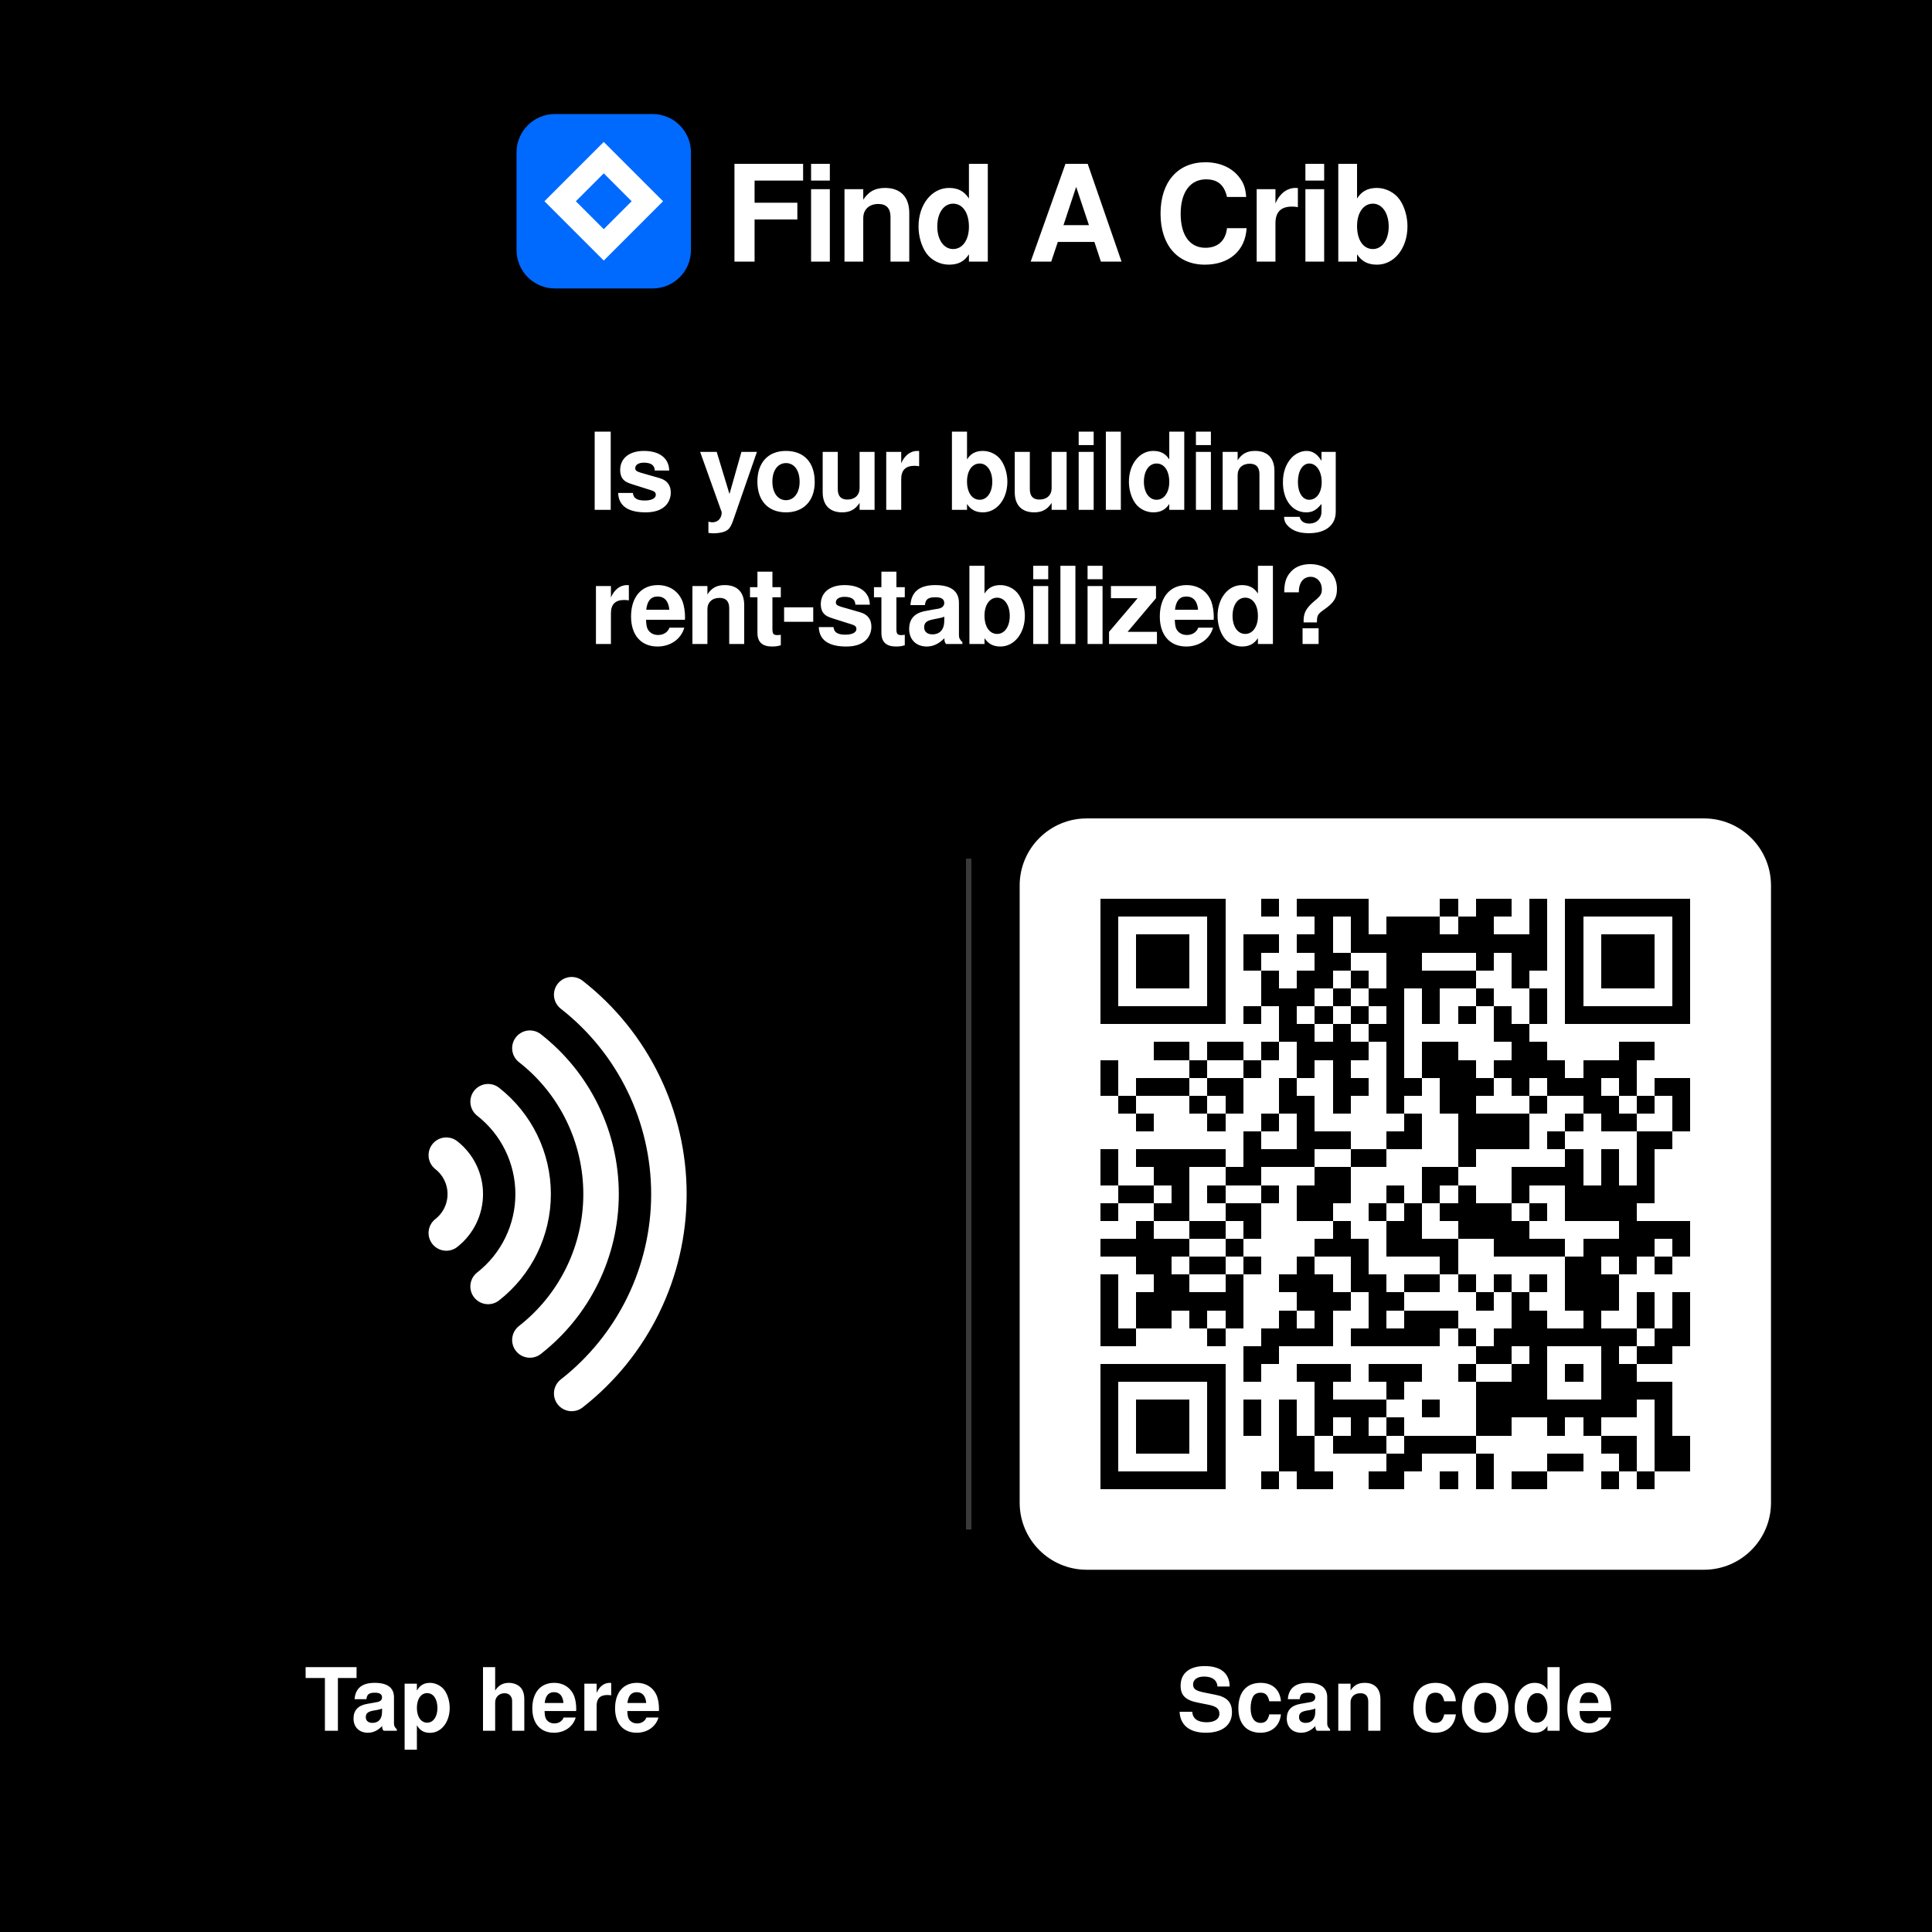
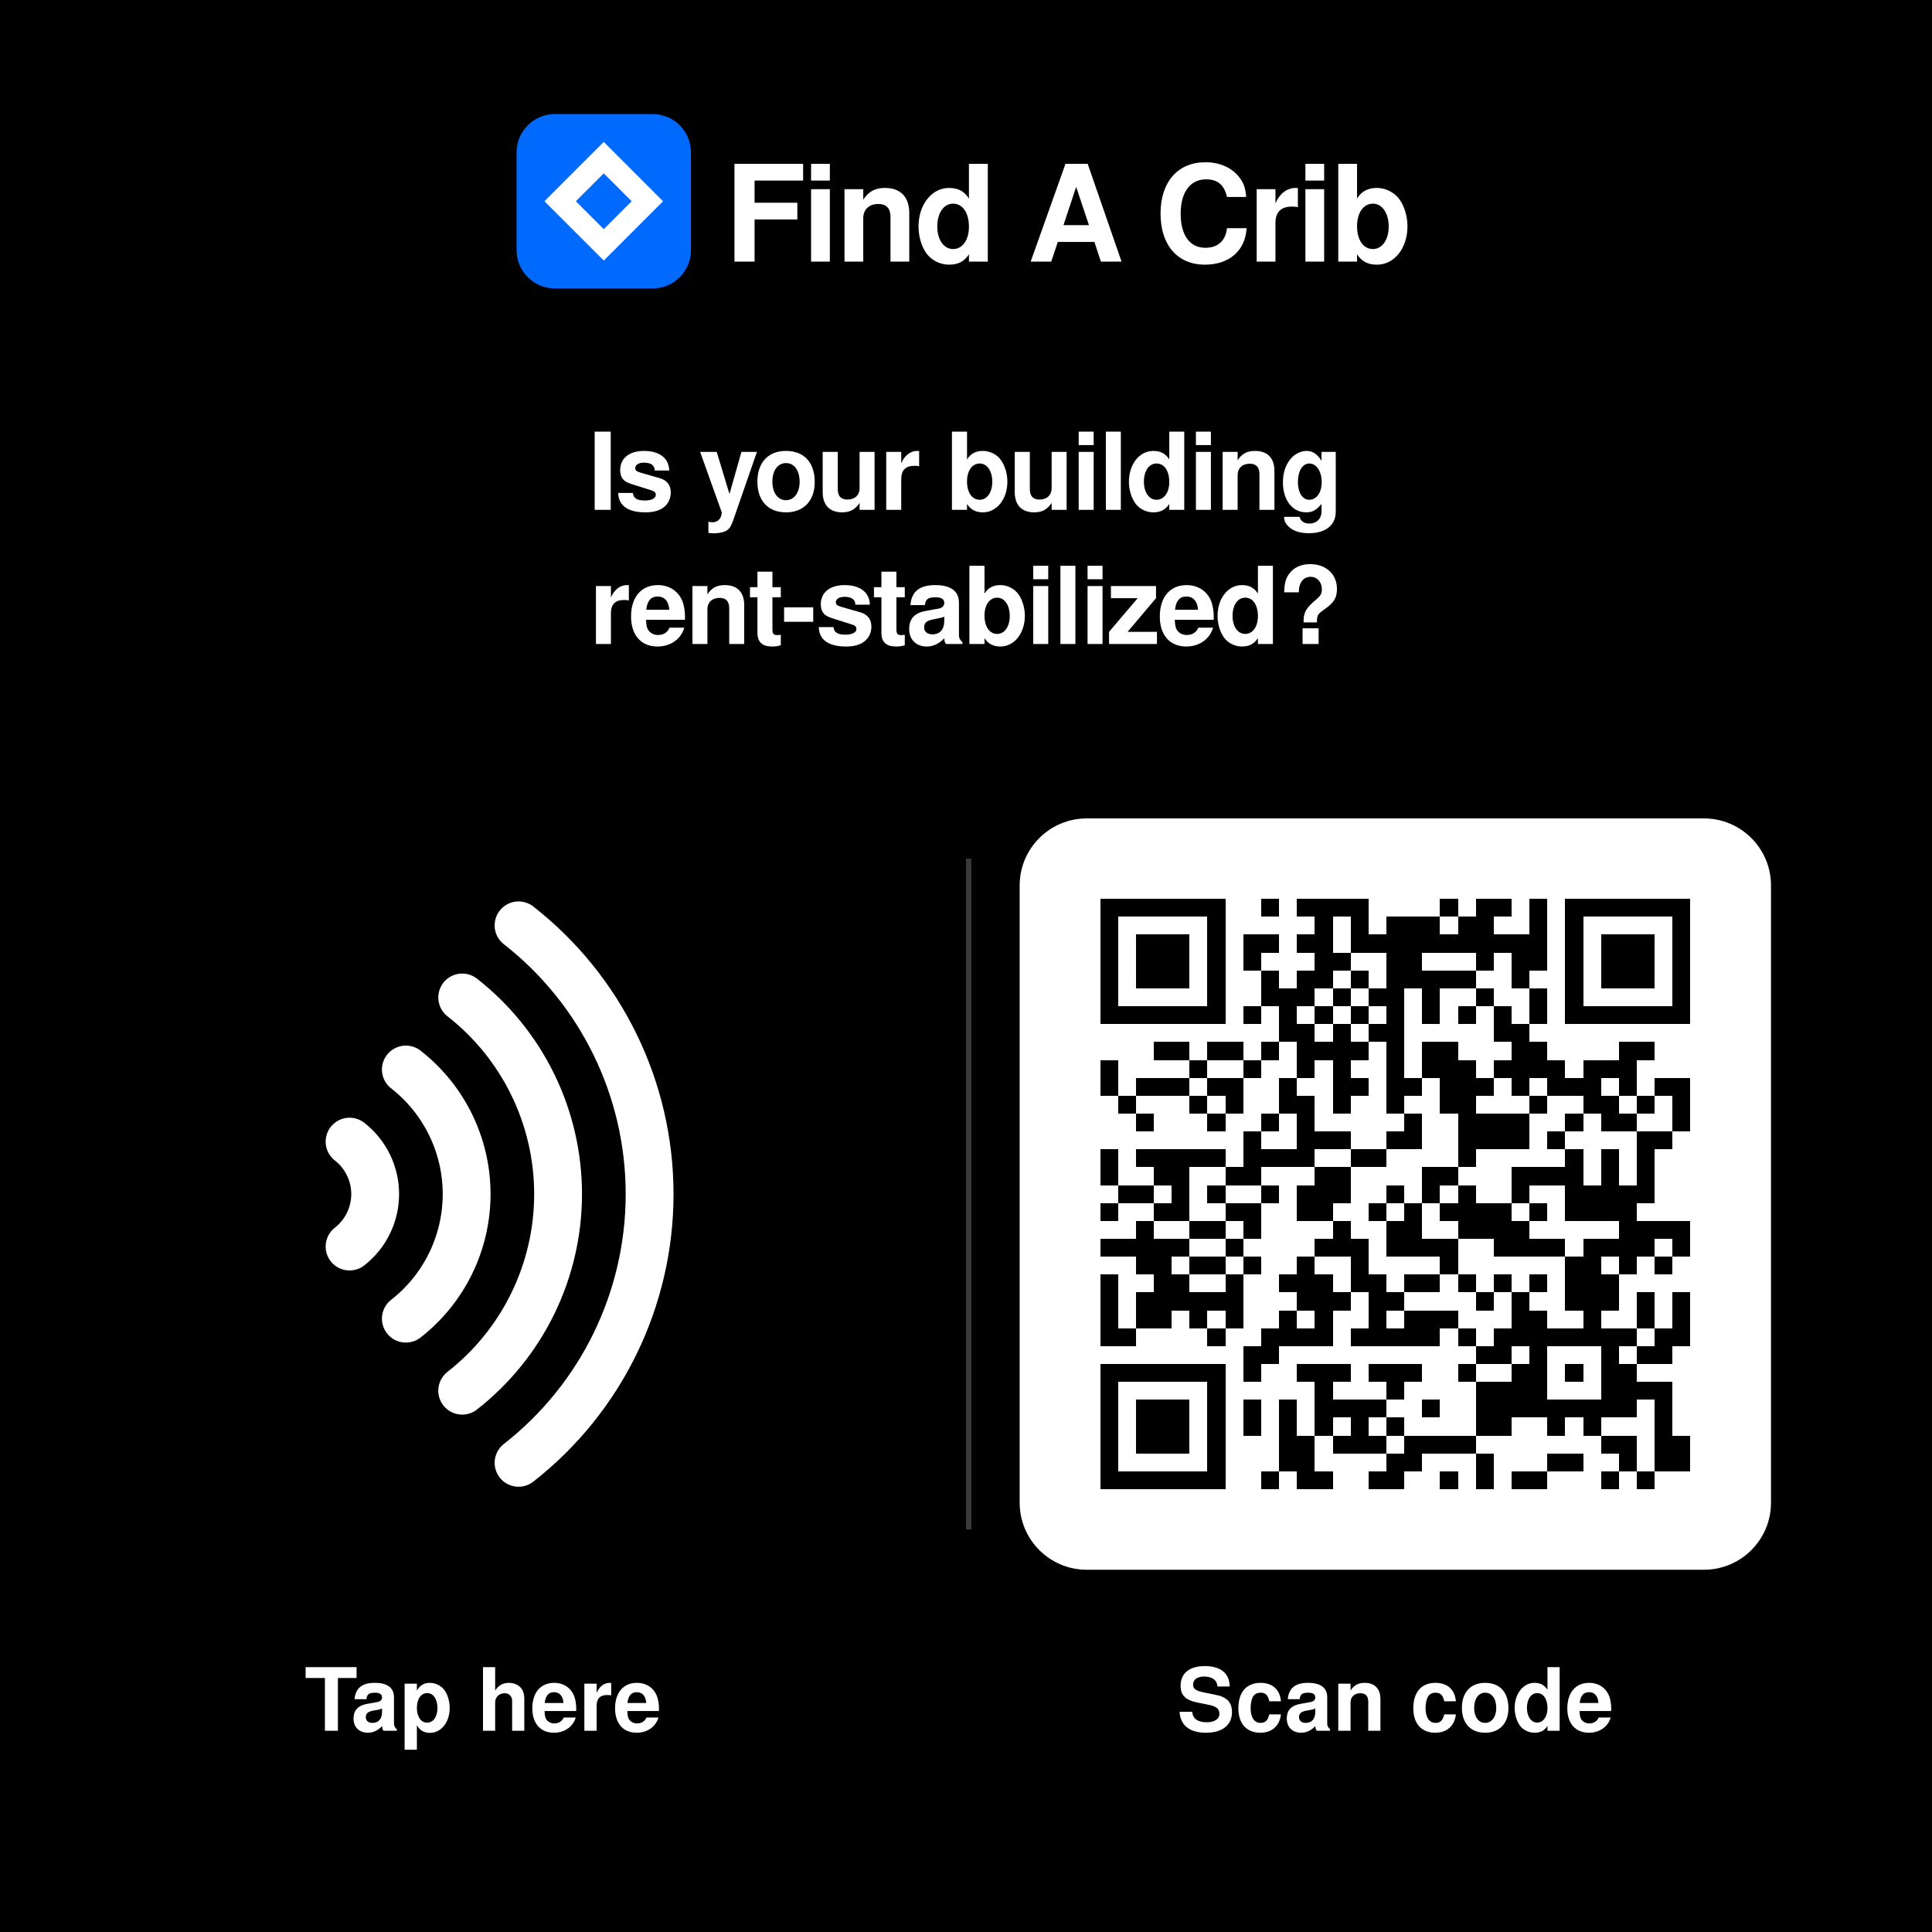
<svg xmlns="http://www.w3.org/2000/svg" width="4in" height="4in" viewBox="0 0 288.00 288.00">
  <rect x="0.00" y="0.00" width="288.00" height="288.00" rx="0.00" fill="#000000" />
  <rect x="77.00" y="17.00" width="26.00" height="26.00" rx="5.72" fill="#006AFF" />
  <path d="M90.00,21.16 L98.84,30.00 L90.00,38.84 L81.16,30.00 Z" fill="#FFFFFF" />
  <path d="M90.00,25.84 L94.16,30.00 L90.00,34.16 L85.84,30.00 Z" fill="#006AFF" />
  <text x="108.00" y="39.00" font-family="Helvetica Neue, Helvetica, Arial, sans-serif" font-size="20.00" font-weight="700" fill="#FFFFFF" text-anchor="start" letter-spacing="-0.50">Find A Crib</text>
  <text x="144.00" y="76.00" font-family="Helvetica Neue, Helvetica, Arial, sans-serif" font-size="16.00" font-weight="700" fill="#FFFFFF" text-anchor="middle" letter-spacing="-0.40">Is your building</text>
  <text x="144.00" y="96.00" font-family="Helvetica Neue, Helvetica, Arial, sans-serif" font-size="16.00" font-weight="700" fill="#FFFFFF" text-anchor="middle" letter-spacing="-0.40">rent-stabilized?</text>
-   <path d="M66.53,172.20 A7.36,7.36 0 0,1 66.53,183.80" fill="none" stroke="#FFFFFF" stroke-width="5.29" stroke-linecap="round" />
-   <path d="M72.76,164.23 A17.48,17.48 0 0,1 72.76,191.77" fill="none" stroke="#FFFFFF" stroke-width="5.29" stroke-linecap="round" />
-   <path d="M78.99,156.25 A27.60,27.60 0 0,1 78.99,199.75" fill="none" stroke="#FFFFFF" stroke-width="5.29" stroke-linecap="round" />
-   <path d="M85.22,148.28 A37.72,37.72 0 0,1 85.22,207.72" fill="none" stroke="#FFFFFF" stroke-width="5.29" stroke-linecap="round" />
+   <path d="M52.11,170.18 A9.92,9.92 0 0,1 52.11,185.82" fill="none" stroke="#FFFFFF" stroke-width="7.13" stroke-linecap="round" />
+   <path d="M60.50,159.43 A23.56,23.56 0 0,1 60.50,196.57" fill="none" stroke="#FFFFFF" stroke-width="7.13" stroke-linecap="round" />
+   <path d="M68.90,148.69 A37.20,37.20 0 0,1 68.90,207.31" fill="none" stroke="#FFFFFF" stroke-width="7.13" stroke-linecap="round" />
+   <path d="M77.30,137.94 A50.84,50.84 0 0,1 77.30,218.06" fill="none" stroke="#FFFFFF" stroke-width="7.13" stroke-linecap="round" />
  <rect x="144.00" y="128.00" width="0.80" height="100.00" rx="0.00" fill="#3A3A3A" />
  <rect x="152.00" y="122.00" width="112.00" height="112.00" rx="10.00" fill="#FFFFFF" />
  <path d="M164.000,134.000h2.667v2.667h-2.667zM166.667,134.000h2.667v2.667h-2.667zM169.333,134.000h2.667v2.667h-2.667zM172.000,134.000h2.667v2.667h-2.667zM174.667,134.000h2.667v2.667h-2.667zM177.333,134.000h2.667v2.667h-2.667zM180.000,134.000h2.667v2.667h-2.667zM188.000,134.000h2.667v2.667h-2.667zM193.333,134.000h2.667v2.667h-2.667zM196.000,134.000h2.667v2.667h-2.667zM198.667,134.000h2.667v2.667h-2.667zM201.333,134.000h2.667v2.667h-2.667zM214.667,134.000h2.667v2.667h-2.667zM220.000,134.000h2.667v2.667h-2.667zM222.667,134.000h2.667v2.667h-2.667zM228.000,134.000h2.667v2.667h-2.667zM233.333,134.000h2.667v2.667h-2.667zM236.000,134.000h2.667v2.667h-2.667zM238.667,134.000h2.667v2.667h-2.667zM241.333,134.000h2.667v2.667h-2.667zM244.000,134.000h2.667v2.667h-2.667zM246.667,134.000h2.667v2.667h-2.667zM249.333,134.000h2.667v2.667h-2.667zM164.000,136.667h2.667v2.667h-2.667zM180.000,136.667h2.667v2.667h-2.667zM196.000,136.667h2.667v2.667h-2.667zM201.333,136.667h2.667v2.667h-2.667zM206.667,136.667h2.667v2.667h-2.667zM209.333,136.667h2.667v2.667h-2.667zM212.000,136.667h2.667v2.667h-2.667zM217.333,136.667h2.667v2.667h-2.667zM220.000,136.667h2.667v2.667h-2.667zM228.000,136.667h2.667v2.667h-2.667zM233.333,136.667h2.667v2.667h-2.667zM249.333,136.667h2.667v2.667h-2.667zM164.000,139.333h2.667v2.667h-2.667zM169.333,139.333h2.667v2.667h-2.667zM172.000,139.333h2.667v2.667h-2.667zM174.667,139.333h2.667v2.667h-2.667zM180.000,139.333h2.667v2.667h-2.667zM185.333,139.333h2.667v2.667h-2.667zM188.000,139.333h2.667v2.667h-2.667zM193.333,139.333h2.667v2.667h-2.667zM196.000,139.333h2.667v2.667h-2.667zM201.333,139.333h2.667v2.667h-2.667zM204.000,139.333h2.667v2.667h-2.667zM206.667,139.333h2.667v2.667h-2.667zM209.333,139.333h2.667v2.667h-2.667zM212.000,139.333h2.667v2.667h-2.667zM214.667,139.333h2.667v2.667h-2.667zM217.333,139.333h2.667v2.667h-2.667zM220.000,139.333h2.667v2.667h-2.667zM222.667,139.333h2.667v2.667h-2.667zM225.333,139.333h2.667v2.667h-2.667zM228.000,139.333h2.667v2.667h-2.667zM233.333,139.333h2.667v2.667h-2.667zM238.667,139.333h2.667v2.667h-2.667zM241.333,139.333h2.667v2.667h-2.667zM244.000,139.333h2.667v2.667h-2.667zM249.333,139.333h2.667v2.667h-2.667zM164.000,142.000h2.667v2.667h-2.667zM169.333,142.000h2.667v2.667h-2.667zM172.000,142.000h2.667v2.667h-2.667zM174.667,142.000h2.667v2.667h-2.667zM180.000,142.000h2.667v2.667h-2.667zM185.333,142.000h2.667v2.667h-2.667zM196.000,142.000h2.667v2.667h-2.667zM198.667,142.000h2.667v2.667h-2.667zM206.667,142.000h2.667v2.667h-2.667zM209.333,142.000h2.667v2.667h-2.667zM220.000,142.000h2.667v2.667h-2.667zM225.333,142.000h2.667v2.667h-2.667zM228.000,142.000h2.667v2.667h-2.667zM233.333,142.000h2.667v2.667h-2.667zM238.667,142.000h2.667v2.667h-2.667zM241.333,142.000h2.667v2.667h-2.667zM244.000,142.000h2.667v2.667h-2.667zM249.333,142.000h2.667v2.667h-2.667zM164.000,144.667h2.667v2.667h-2.667zM169.333,144.667h2.667v2.667h-2.667zM172.000,144.667h2.667v2.667h-2.667zM174.667,144.667h2.667v2.667h-2.667zM180.000,144.667h2.667v2.667h-2.667zM188.000,144.667h2.667v2.667h-2.667zM193.333,144.667h2.667v2.667h-2.667zM196.000,144.667h2.667v2.667h-2.667zM201.333,144.667h2.667v2.667h-2.667zM206.667,144.667h2.667v2.667h-2.667zM209.333,144.667h2.667v2.667h-2.667zM212.000,144.667h2.667v2.667h-2.667zM214.667,144.667h2.667v2.667h-2.667zM217.333,144.667h2.667v2.667h-2.667zM225.333,144.667h2.667v2.667h-2.667zM233.333,144.667h2.667v2.667h-2.667zM238.667,144.667h2.667v2.667h-2.667zM241.333,144.667h2.667v2.667h-2.667zM244.000,144.667h2.667v2.667h-2.667zM249.333,144.667h2.667v2.667h-2.667zM164.000,147.333h2.667v2.667h-2.667zM180.000,147.333h2.667v2.667h-2.667zM188.000,147.333h2.667v2.667h-2.667zM190.667,147.333h2.667v2.667h-2.667zM193.333,147.333h2.667v2.667h-2.667zM198.667,147.333h2.667v2.667h-2.667zM204.000,147.333h2.667v2.667h-2.667zM206.667,147.333h2.667v2.667h-2.667zM212.000,147.333h2.667v2.667h-2.667zM220.000,147.333h2.667v2.667h-2.667zM228.000,147.333h2.667v2.667h-2.667zM233.333,147.333h2.667v2.667h-2.667zM249.333,147.333h2.667v2.667h-2.667zM164.000,150.000h2.667v2.667h-2.667zM166.667,150.000h2.667v2.667h-2.667zM169.333,150.000h2.667v2.667h-2.667zM172.000,150.000h2.667v2.667h-2.667zM174.667,150.000h2.667v2.667h-2.667zM177.333,150.000h2.667v2.667h-2.667zM180.000,150.000h2.667v2.667h-2.667zM185.333,150.000h2.667v2.667h-2.667zM190.667,150.000h2.667v2.667h-2.667zM196.000,150.000h2.667v2.667h-2.667zM201.333,150.000h2.667v2.667h-2.667zM206.667,150.000h2.667v2.667h-2.667zM212.000,150.000h2.667v2.667h-2.667zM217.333,150.000h2.667v2.667h-2.667zM222.667,150.000h2.667v2.667h-2.667zM228.000,150.000h2.667v2.667h-2.667zM233.333,150.000h2.667v2.667h-2.667zM236.000,150.000h2.667v2.667h-2.667zM238.667,150.000h2.667v2.667h-2.667zM241.333,150.000h2.667v2.667h-2.667zM244.000,150.000h2.667v2.667h-2.667zM246.667,150.000h2.667v2.667h-2.667zM249.333,150.000h2.667v2.667h-2.667zM190.667,152.667h2.667v2.667h-2.667zM193.333,152.667h2.667v2.667h-2.667zM198.667,152.667h2.667v2.667h-2.667zM204.000,152.667h2.667v2.667h-2.667zM206.667,152.667h2.667v2.667h-2.667zM222.667,152.667h2.667v2.667h-2.667zM225.333,152.667h2.667v2.667h-2.667zM172.000,155.333h2.667v2.667h-2.667zM174.667,155.333h2.667v2.667h-2.667zM180.000,155.333h2.667v2.667h-2.667zM182.667,155.333h2.667v2.667h-2.667zM188.000,155.333h2.667v2.667h-2.667zM193.333,155.333h2.667v2.667h-2.667zM196.000,155.333h2.667v2.667h-2.667zM198.667,155.333h2.667v2.667h-2.667zM201.333,155.333h2.667v2.667h-2.667zM206.667,155.333h2.667v2.667h-2.667zM212.000,155.333h2.667v2.667h-2.667zM214.667,155.333h2.667v2.667h-2.667zM225.333,155.333h2.667v2.667h-2.667zM228.000,155.333h2.667v2.667h-2.667zM241.333,155.333h2.667v2.667h-2.667zM244.000,155.333h2.667v2.667h-2.667zM164.000,158.000h2.667v2.667h-2.667zM177.333,158.000h2.667v2.667h-2.667zM185.333,158.000h2.667v2.667h-2.667zM193.333,158.000h2.667v2.667h-2.667zM198.667,158.000h2.667v2.667h-2.667zM206.667,158.000h2.667v2.667h-2.667zM212.000,158.000h2.667v2.667h-2.667zM214.667,158.000h2.667v2.667h-2.667zM217.333,158.000h2.667v2.667h-2.667zM222.667,158.000h2.667v2.667h-2.667zM225.333,158.000h2.667v2.667h-2.667zM228.000,158.000h2.667v2.667h-2.667zM230.667,158.000h2.667v2.667h-2.667zM236.000,158.000h2.667v2.667h-2.667zM238.667,158.000h2.667v2.667h-2.667zM241.333,158.000h2.667v2.667h-2.667zM164.000,160.667h2.667v2.667h-2.667zM169.333,160.667h2.667v2.667h-2.667zM172.000,160.667h2.667v2.667h-2.667zM174.667,160.667h2.667v2.667h-2.667zM180.000,160.667h2.667v2.667h-2.667zM182.667,160.667h2.667v2.667h-2.667zM190.667,160.667h2.667v2.667h-2.667zM198.667,160.667h2.667v2.667h-2.667zM201.333,160.667h2.667v2.667h-2.667zM206.667,160.667h2.667v2.667h-2.667zM209.333,160.667h2.667v2.667h-2.667zM214.667,160.667h2.667v2.667h-2.667zM217.333,160.667h2.667v2.667h-2.667zM220.000,160.667h2.667v2.667h-2.667zM225.333,160.667h2.667v2.667h-2.667zM230.667,160.667h2.667v2.667h-2.667zM233.333,160.667h2.667v2.667h-2.667zM236.000,160.667h2.667v2.667h-2.667zM241.333,160.667h2.667v2.667h-2.667zM246.667,160.667h2.667v2.667h-2.667zM249.333,160.667h2.667v2.667h-2.667zM166.667,163.333h2.667v2.667h-2.667zM177.333,163.333h2.667v2.667h-2.667zM182.667,163.333h2.667v2.667h-2.667zM190.667,163.333h2.667v2.667h-2.667zM193.333,163.333h2.667v2.667h-2.667zM198.667,163.333h2.667v2.667h-2.667zM206.667,163.333h2.667v2.667h-2.667zM214.667,163.333h2.667v2.667h-2.667zM217.333,163.333h2.667v2.667h-2.667zM228.000,163.333h2.667v2.667h-2.667zM236.000,163.333h2.667v2.667h-2.667zM238.667,163.333h2.667v2.667h-2.667zM244.000,163.333h2.667v2.667h-2.667zM249.333,163.333h2.667v2.667h-2.667zM169.333,166.000h2.667v2.667h-2.667zM180.000,166.000h2.667v2.667h-2.667zM188.000,166.000h2.667v2.667h-2.667zM193.333,166.000h2.667v2.667h-2.667zM209.333,166.000h2.667v2.667h-2.667zM217.333,166.000h2.667v2.667h-2.667zM220.000,166.000h2.667v2.667h-2.667zM222.667,166.000h2.667v2.667h-2.667zM225.333,166.000h2.667v2.667h-2.667zM233.333,166.000h2.667v2.667h-2.667zM238.667,166.000h2.667v2.667h-2.667zM241.333,166.000h2.667v2.667h-2.667zM249.333,166.000h2.667v2.667h-2.667zM185.333,168.667h2.667v2.667h-2.667zM193.333,168.667h2.667v2.667h-2.667zM196.000,168.667h2.667v2.667h-2.667zM198.667,168.667h2.667v2.667h-2.667zM206.667,168.667h2.667v2.667h-2.667zM209.333,168.667h2.667v2.667h-2.667zM217.333,168.667h2.667v2.667h-2.667zM220.000,168.667h2.667v2.667h-2.667zM222.667,168.667h2.667v2.667h-2.667zM225.333,168.667h2.667v2.667h-2.667zM230.667,168.667h2.667v2.667h-2.667zM244.000,168.667h2.667v2.667h-2.667zM246.667,168.667h2.667v2.667h-2.667zM164.000,171.333h2.667v2.667h-2.667zM169.333,171.333h2.667v2.667h-2.667zM172.000,171.333h2.667v2.667h-2.667zM174.667,171.333h2.667v2.667h-2.667zM177.333,171.333h2.667v2.667h-2.667zM180.000,171.333h2.667v2.667h-2.667zM185.333,171.333h2.667v2.667h-2.667zM188.000,171.333h2.667v2.667h-2.667zM190.667,171.333h2.667v2.667h-2.667zM193.333,171.333h2.667v2.667h-2.667zM201.333,171.333h2.667v2.667h-2.667zM204.000,171.333h2.667v2.667h-2.667zM217.333,171.333h2.667v2.667h-2.667zM233.333,171.333h2.667v2.667h-2.667zM238.667,171.333h2.667v2.667h-2.667zM244.000,171.333h2.667v2.667h-2.667zM164.000,174.000h2.667v2.667h-2.667zM172.000,174.000h2.667v2.667h-2.667zM174.667,174.000h2.667v2.667h-2.667zM182.667,174.000h2.667v2.667h-2.667zM185.333,174.000h2.667v2.667h-2.667zM196.000,174.000h2.667v2.667h-2.667zM198.667,174.000h2.667v2.667h-2.667zM212.000,174.000h2.667v2.667h-2.667zM214.667,174.000h2.667v2.667h-2.667zM225.333,174.000h2.667v2.667h-2.667zM228.000,174.000h2.667v2.667h-2.667zM230.667,174.000h2.667v2.667h-2.667zM233.333,174.000h2.667v2.667h-2.667zM238.667,174.000h2.667v2.667h-2.667zM244.000,174.000h2.667v2.667h-2.667zM166.667,176.667h2.667v2.667h-2.667zM169.333,176.667h2.667v2.667h-2.667zM174.667,176.667h2.667v2.667h-2.667zM180.000,176.667h2.667v2.667h-2.667zM188.000,176.667h2.667v2.667h-2.667zM193.333,176.667h2.667v2.667h-2.667zM196.000,176.667h2.667v2.667h-2.667zM198.667,176.667h2.667v2.667h-2.667zM206.667,176.667h2.667v2.667h-2.667zM212.000,176.667h2.667v2.667h-2.667zM217.333,176.667h2.667v2.667h-2.667zM225.333,176.667h2.667v2.667h-2.667zM233.333,176.667h2.667v2.667h-2.667zM236.000,176.667h2.667v2.667h-2.667zM238.667,176.667h2.667v2.667h-2.667zM241.333,176.667h2.667v2.667h-2.667zM244.000,176.667h2.667v2.667h-2.667zM164.000,179.333h2.667v2.667h-2.667zM172.000,179.333h2.667v2.667h-2.667zM174.667,179.333h2.667v2.667h-2.667zM182.667,179.333h2.667v2.667h-2.667zM185.333,179.333h2.667v2.667h-2.667zM193.333,179.333h2.667v2.667h-2.667zM196.000,179.333h2.667v2.667h-2.667zM204.000,179.333h2.667v2.667h-2.667zM209.333,179.333h2.667v2.667h-2.667zM214.667,179.333h2.667v2.667h-2.667zM217.333,179.333h2.667v2.667h-2.667zM220.000,179.333h2.667v2.667h-2.667zM222.667,179.333h2.667v2.667h-2.667zM228.000,179.333h2.667v2.667h-2.667zM233.333,179.333h2.667v2.667h-2.667zM236.000,179.333h2.667v2.667h-2.667zM238.667,179.333h2.667v2.667h-2.667zM241.333,179.333h2.667v2.667h-2.667zM169.333,182.000h2.667v2.667h-2.667zM177.333,182.000h2.667v2.667h-2.667zM180.000,182.000h2.667v2.667h-2.667zM185.333,182.000h2.667v2.667h-2.667zM198.667,182.000h2.667v2.667h-2.667zM206.667,182.000h2.667v2.667h-2.667zM209.333,182.000h2.667v2.667h-2.667zM217.333,182.000h2.667v2.667h-2.667zM220.000,182.000h2.667v2.667h-2.667zM222.667,182.000h2.667v2.667h-2.667zM225.333,182.000h2.667v2.667h-2.667zM241.333,182.000h2.667v2.667h-2.667zM244.000,182.000h2.667v2.667h-2.667zM246.667,182.000h2.667v2.667h-2.667zM249.333,182.000h2.667v2.667h-2.667zM164.000,184.667h2.667v2.667h-2.667zM166.667,184.667h2.667v2.667h-2.667zM169.333,184.667h2.667v2.667h-2.667zM172.000,184.667h2.667v2.667h-2.667zM174.667,184.667h2.667v2.667h-2.667zM182.667,184.667h2.667v2.667h-2.667zM196.000,184.667h2.667v2.667h-2.667zM198.667,184.667h2.667v2.667h-2.667zM201.333,184.667h2.667v2.667h-2.667zM206.667,184.667h2.667v2.667h-2.667zM209.333,184.667h2.667v2.667h-2.667zM212.000,184.667h2.667v2.667h-2.667zM214.667,184.667h2.667v2.667h-2.667zM222.667,184.667h2.667v2.667h-2.667zM225.333,184.667h2.667v2.667h-2.667zM228.000,184.667h2.667v2.667h-2.667zM230.667,184.667h2.667v2.667h-2.667zM236.000,184.667h2.667v2.667h-2.667zM238.667,184.667h2.667v2.667h-2.667zM241.333,184.667h2.667v2.667h-2.667zM244.000,184.667h2.667v2.667h-2.667zM249.333,184.667h2.667v2.667h-2.667zM169.333,187.333h2.667v2.667h-2.667zM172.000,187.333h2.667v2.667h-2.667zM177.333,187.333h2.667v2.667h-2.667zM180.000,187.333h2.667v2.667h-2.667zM185.333,187.333h2.667v2.667h-2.667zM193.333,187.333h2.667v2.667h-2.667zM201.333,187.333h2.667v2.667h-2.667zM214.667,187.333h2.667v2.667h-2.667zM233.333,187.333h2.667v2.667h-2.667zM236.000,187.333h2.667v2.667h-2.667zM241.333,187.333h2.667v2.667h-2.667zM246.667,187.333h2.667v2.667h-2.667zM164.000,190.000h2.667v2.667h-2.667zM172.000,190.000h2.667v2.667h-2.667zM174.667,190.000h2.667v2.667h-2.667zM182.667,190.000h2.667v2.667h-2.667zM190.667,190.000h2.667v2.667h-2.667zM193.333,190.000h2.667v2.667h-2.667zM196.000,190.000h2.667v2.667h-2.667zM201.333,190.000h2.667v2.667h-2.667zM204.000,190.000h2.667v2.667h-2.667zM209.333,190.000h2.667v2.667h-2.667zM212.000,190.000h2.667v2.667h-2.667zM217.333,190.000h2.667v2.667h-2.667zM222.667,190.000h2.667v2.667h-2.667zM228.000,190.000h2.667v2.667h-2.667zM233.333,190.000h2.667v2.667h-2.667zM236.000,190.000h2.667v2.667h-2.667zM238.667,190.000h2.667v2.667h-2.667zM164.000,192.667h2.667v2.667h-2.667zM169.333,192.667h2.667v2.667h-2.667zM172.000,192.667h2.667v2.667h-2.667zM174.667,192.667h2.667v2.667h-2.667zM177.333,192.667h2.667v2.667h-2.667zM180.000,192.667h2.667v2.667h-2.667zM182.667,192.667h2.667v2.667h-2.667zM193.333,192.667h2.667v2.667h-2.667zM196.000,192.667h2.667v2.667h-2.667zM198.667,192.667h2.667v2.667h-2.667zM204.000,192.667h2.667v2.667h-2.667zM206.667,192.667h2.667v2.667h-2.667zM220.000,192.667h2.667v2.667h-2.667zM225.333,192.667h2.667v2.667h-2.667zM233.333,192.667h2.667v2.667h-2.667zM236.000,192.667h2.667v2.667h-2.667zM238.667,192.667h2.667v2.667h-2.667zM244.000,192.667h2.667v2.667h-2.667zM249.333,192.667h2.667v2.667h-2.667zM164.000,195.333h2.667v2.667h-2.667zM169.333,195.333h2.667v2.667h-2.667zM172.000,195.333h2.667v2.667h-2.667zM177.333,195.333h2.667v2.667h-2.667zM182.667,195.333h2.667v2.667h-2.667zM190.667,195.333h2.667v2.667h-2.667zM196.000,195.333h2.667v2.667h-2.667zM204.000,195.333h2.667v2.667h-2.667zM209.333,195.333h2.667v2.667h-2.667zM212.000,195.333h2.667v2.667h-2.667zM214.667,195.333h2.667v2.667h-2.667zM225.333,195.333h2.667v2.667h-2.667zM228.000,195.333h2.667v2.667h-2.667zM236.000,195.333h2.667v2.667h-2.667zM244.000,195.333h2.667v2.667h-2.667zM249.333,195.333h2.667v2.667h-2.667zM164.000,198.000h2.667v2.667h-2.667zM166.667,198.000h2.667v2.667h-2.667zM180.000,198.000h2.667v2.667h-2.667zM188.000,198.000h2.667v2.667h-2.667zM190.667,198.000h2.667v2.667h-2.667zM193.333,198.000h2.667v2.667h-2.667zM196.000,198.000h2.667v2.667h-2.667zM201.333,198.000h2.667v2.667h-2.667zM204.000,198.000h2.667v2.667h-2.667zM206.667,198.000h2.667v2.667h-2.667zM209.333,198.000h2.667v2.667h-2.667zM212.000,198.000h2.667v2.667h-2.667zM217.333,198.000h2.667v2.667h-2.667zM222.667,198.000h2.667v2.667h-2.667zM225.333,198.000h2.667v2.667h-2.667zM228.000,198.000h2.667v2.667h-2.667zM230.667,198.000h2.667v2.667h-2.667zM233.333,198.000h2.667v2.667h-2.667zM236.000,198.000h2.667v2.667h-2.667zM238.667,198.000h2.667v2.667h-2.667zM241.333,198.000h2.667v2.667h-2.667zM246.667,198.000h2.667v2.667h-2.667zM249.333,198.000h2.667v2.667h-2.667zM185.333,200.667h2.667v2.667h-2.667zM188.000,200.667h2.667v2.667h-2.667zM220.000,200.667h2.667v2.667h-2.667zM222.667,200.667h2.667v2.667h-2.667zM228.000,200.667h2.667v2.667h-2.667zM238.667,200.667h2.667v2.667h-2.667zM244.000,200.667h2.667v2.667h-2.667zM246.667,200.667h2.667v2.667h-2.667zM164.000,203.333h2.667v2.667h-2.667zM166.667,203.333h2.667v2.667h-2.667zM169.333,203.333h2.667v2.667h-2.667zM172.000,203.333h2.667v2.667h-2.667zM174.667,203.333h2.667v2.667h-2.667zM177.333,203.333h2.667v2.667h-2.667zM180.000,203.333h2.667v2.667h-2.667zM185.333,203.333h2.667v2.667h-2.667zM193.333,203.333h2.667v2.667h-2.667zM196.000,203.333h2.667v2.667h-2.667zM198.667,203.333h2.667v2.667h-2.667zM204.000,203.333h2.667v2.667h-2.667zM206.667,203.333h2.667v2.667h-2.667zM209.333,203.333h2.667v2.667h-2.667zM217.333,203.333h2.667v2.667h-2.667zM225.333,203.333h2.667v2.667h-2.667zM228.000,203.333h2.667v2.667h-2.667zM233.333,203.333h2.667v2.667h-2.667zM238.667,203.333h2.667v2.667h-2.667zM241.333,203.333h2.667v2.667h-2.667zM164.000,206.000h2.667v2.667h-2.667zM180.000,206.000h2.667v2.667h-2.667zM196.000,206.000h2.667v2.667h-2.667zM206.667,206.000h2.667v2.667h-2.667zM220.000,206.000h2.667v2.667h-2.667zM222.667,206.000h2.667v2.667h-2.667zM225.333,206.000h2.667v2.667h-2.667zM228.000,206.000h2.667v2.667h-2.667zM238.667,206.000h2.667v2.667h-2.667zM241.333,206.000h2.667v2.667h-2.667zM244.000,206.000h2.667v2.667h-2.667zM246.667,206.000h2.667v2.667h-2.667zM164.000,208.667h2.667v2.667h-2.667zM169.333,208.667h2.667v2.667h-2.667zM172.000,208.667h2.667v2.667h-2.667zM174.667,208.667h2.667v2.667h-2.667zM180.000,208.667h2.667v2.667h-2.667zM185.333,208.667h2.667v2.667h-2.667zM190.667,208.667h2.667v2.667h-2.667zM196.000,208.667h2.667v2.667h-2.667zM198.667,208.667h2.667v2.667h-2.667zM201.333,208.667h2.667v2.667h-2.667zM204.000,208.667h2.667v2.667h-2.667zM212.000,208.667h2.667v2.667h-2.667zM220.000,208.667h2.667v2.667h-2.667zM222.667,208.667h2.667v2.667h-2.667zM225.333,208.667h2.667v2.667h-2.667zM228.000,208.667h2.667v2.667h-2.667zM230.667,208.667h2.667v2.667h-2.667zM233.333,208.667h2.667v2.667h-2.667zM236.000,208.667h2.667v2.667h-2.667zM238.667,208.667h2.667v2.667h-2.667zM241.333,208.667h2.667v2.667h-2.667zM246.667,208.667h2.667v2.667h-2.667zM164.000,211.333h2.667v2.667h-2.667zM169.333,211.333h2.667v2.667h-2.667zM172.000,211.333h2.667v2.667h-2.667zM174.667,211.333h2.667v2.667h-2.667zM180.000,211.333h2.667v2.667h-2.667zM185.333,211.333h2.667v2.667h-2.667zM190.667,211.333h2.667v2.667h-2.667zM196.000,211.333h2.667v2.667h-2.667zM201.333,211.333h2.667v2.667h-2.667zM206.667,211.333h2.667v2.667h-2.667zM220.000,211.333h2.667v2.667h-2.667zM222.667,211.333h2.667v2.667h-2.667zM230.667,211.333h2.667v2.667h-2.667zM236.000,211.333h2.667v2.667h-2.667zM246.667,211.333h2.667v2.667h-2.667zM164.000,214.000h2.667v2.667h-2.667zM169.333,214.000h2.667v2.667h-2.667zM172.000,214.000h2.667v2.667h-2.667zM174.667,214.000h2.667v2.667h-2.667zM180.000,214.000h2.667v2.667h-2.667zM190.667,214.000h2.667v2.667h-2.667zM193.333,214.000h2.667v2.667h-2.667zM198.667,214.000h2.667v2.667h-2.667zM201.333,214.000h2.667v2.667h-2.667zM204.000,214.000h2.667v2.667h-2.667zM209.333,214.000h2.667v2.667h-2.667zM212.000,214.000h2.667v2.667h-2.667zM214.667,214.000h2.667v2.667h-2.667zM217.333,214.000h2.667v2.667h-2.667zM238.667,214.000h2.667v2.667h-2.667zM241.333,214.000h2.667v2.667h-2.667zM246.667,214.000h2.667v2.667h-2.667zM249.333,214.000h2.667v2.667h-2.667zM164.000,216.667h2.667v2.667h-2.667zM180.000,216.667h2.667v2.667h-2.667zM190.667,216.667h2.667v2.667h-2.667zM193.333,216.667h2.667v2.667h-2.667zM206.667,216.667h2.667v2.667h-2.667zM209.333,216.667h2.667v2.667h-2.667zM220.000,216.667h2.667v2.667h-2.667zM230.667,216.667h2.667v2.667h-2.667zM233.333,216.667h2.667v2.667h-2.667zM241.333,216.667h2.667v2.667h-2.667zM246.667,216.667h2.667v2.667h-2.667zM249.333,216.667h2.667v2.667h-2.667zM164.000,219.333h2.667v2.667h-2.667zM166.667,219.333h2.667v2.667h-2.667zM169.333,219.333h2.667v2.667h-2.667zM172.000,219.333h2.667v2.667h-2.667zM174.667,219.333h2.667v2.667h-2.667zM177.333,219.333h2.667v2.667h-2.667zM180.000,219.333h2.667v2.667h-2.667zM188.000,219.333h2.667v2.667h-2.667zM193.333,219.333h2.667v2.667h-2.667zM196.000,219.333h2.667v2.667h-2.667zM204.000,219.333h2.667v2.667h-2.667zM206.667,219.333h2.667v2.667h-2.667zM214.667,219.333h2.667v2.667h-2.667zM220.000,219.333h2.667v2.667h-2.667zM225.333,219.333h2.667v2.667h-2.667zM228.000,219.333h2.667v2.667h-2.667zM238.667,219.333h2.667v2.667h-2.667zM244.000,219.333h2.667v2.667h-2.667z" fill="#000000" shape-rendering="crispEdges" />
  <text x="72.00" y="258.00" font-family="Helvetica Neue, Helvetica, Arial, sans-serif" font-size="13.00" font-weight="700" fill="#FFFFFF" text-anchor="middle" letter-spacing="0.00">Tap here</text>
  <text x="208.00" y="258.00" font-family="Helvetica Neue, Helvetica, Arial, sans-serif" font-size="13.00" font-weight="700" fill="#FFFFFF" text-anchor="middle" letter-spacing="0.00">Scan code</text>
</svg>
